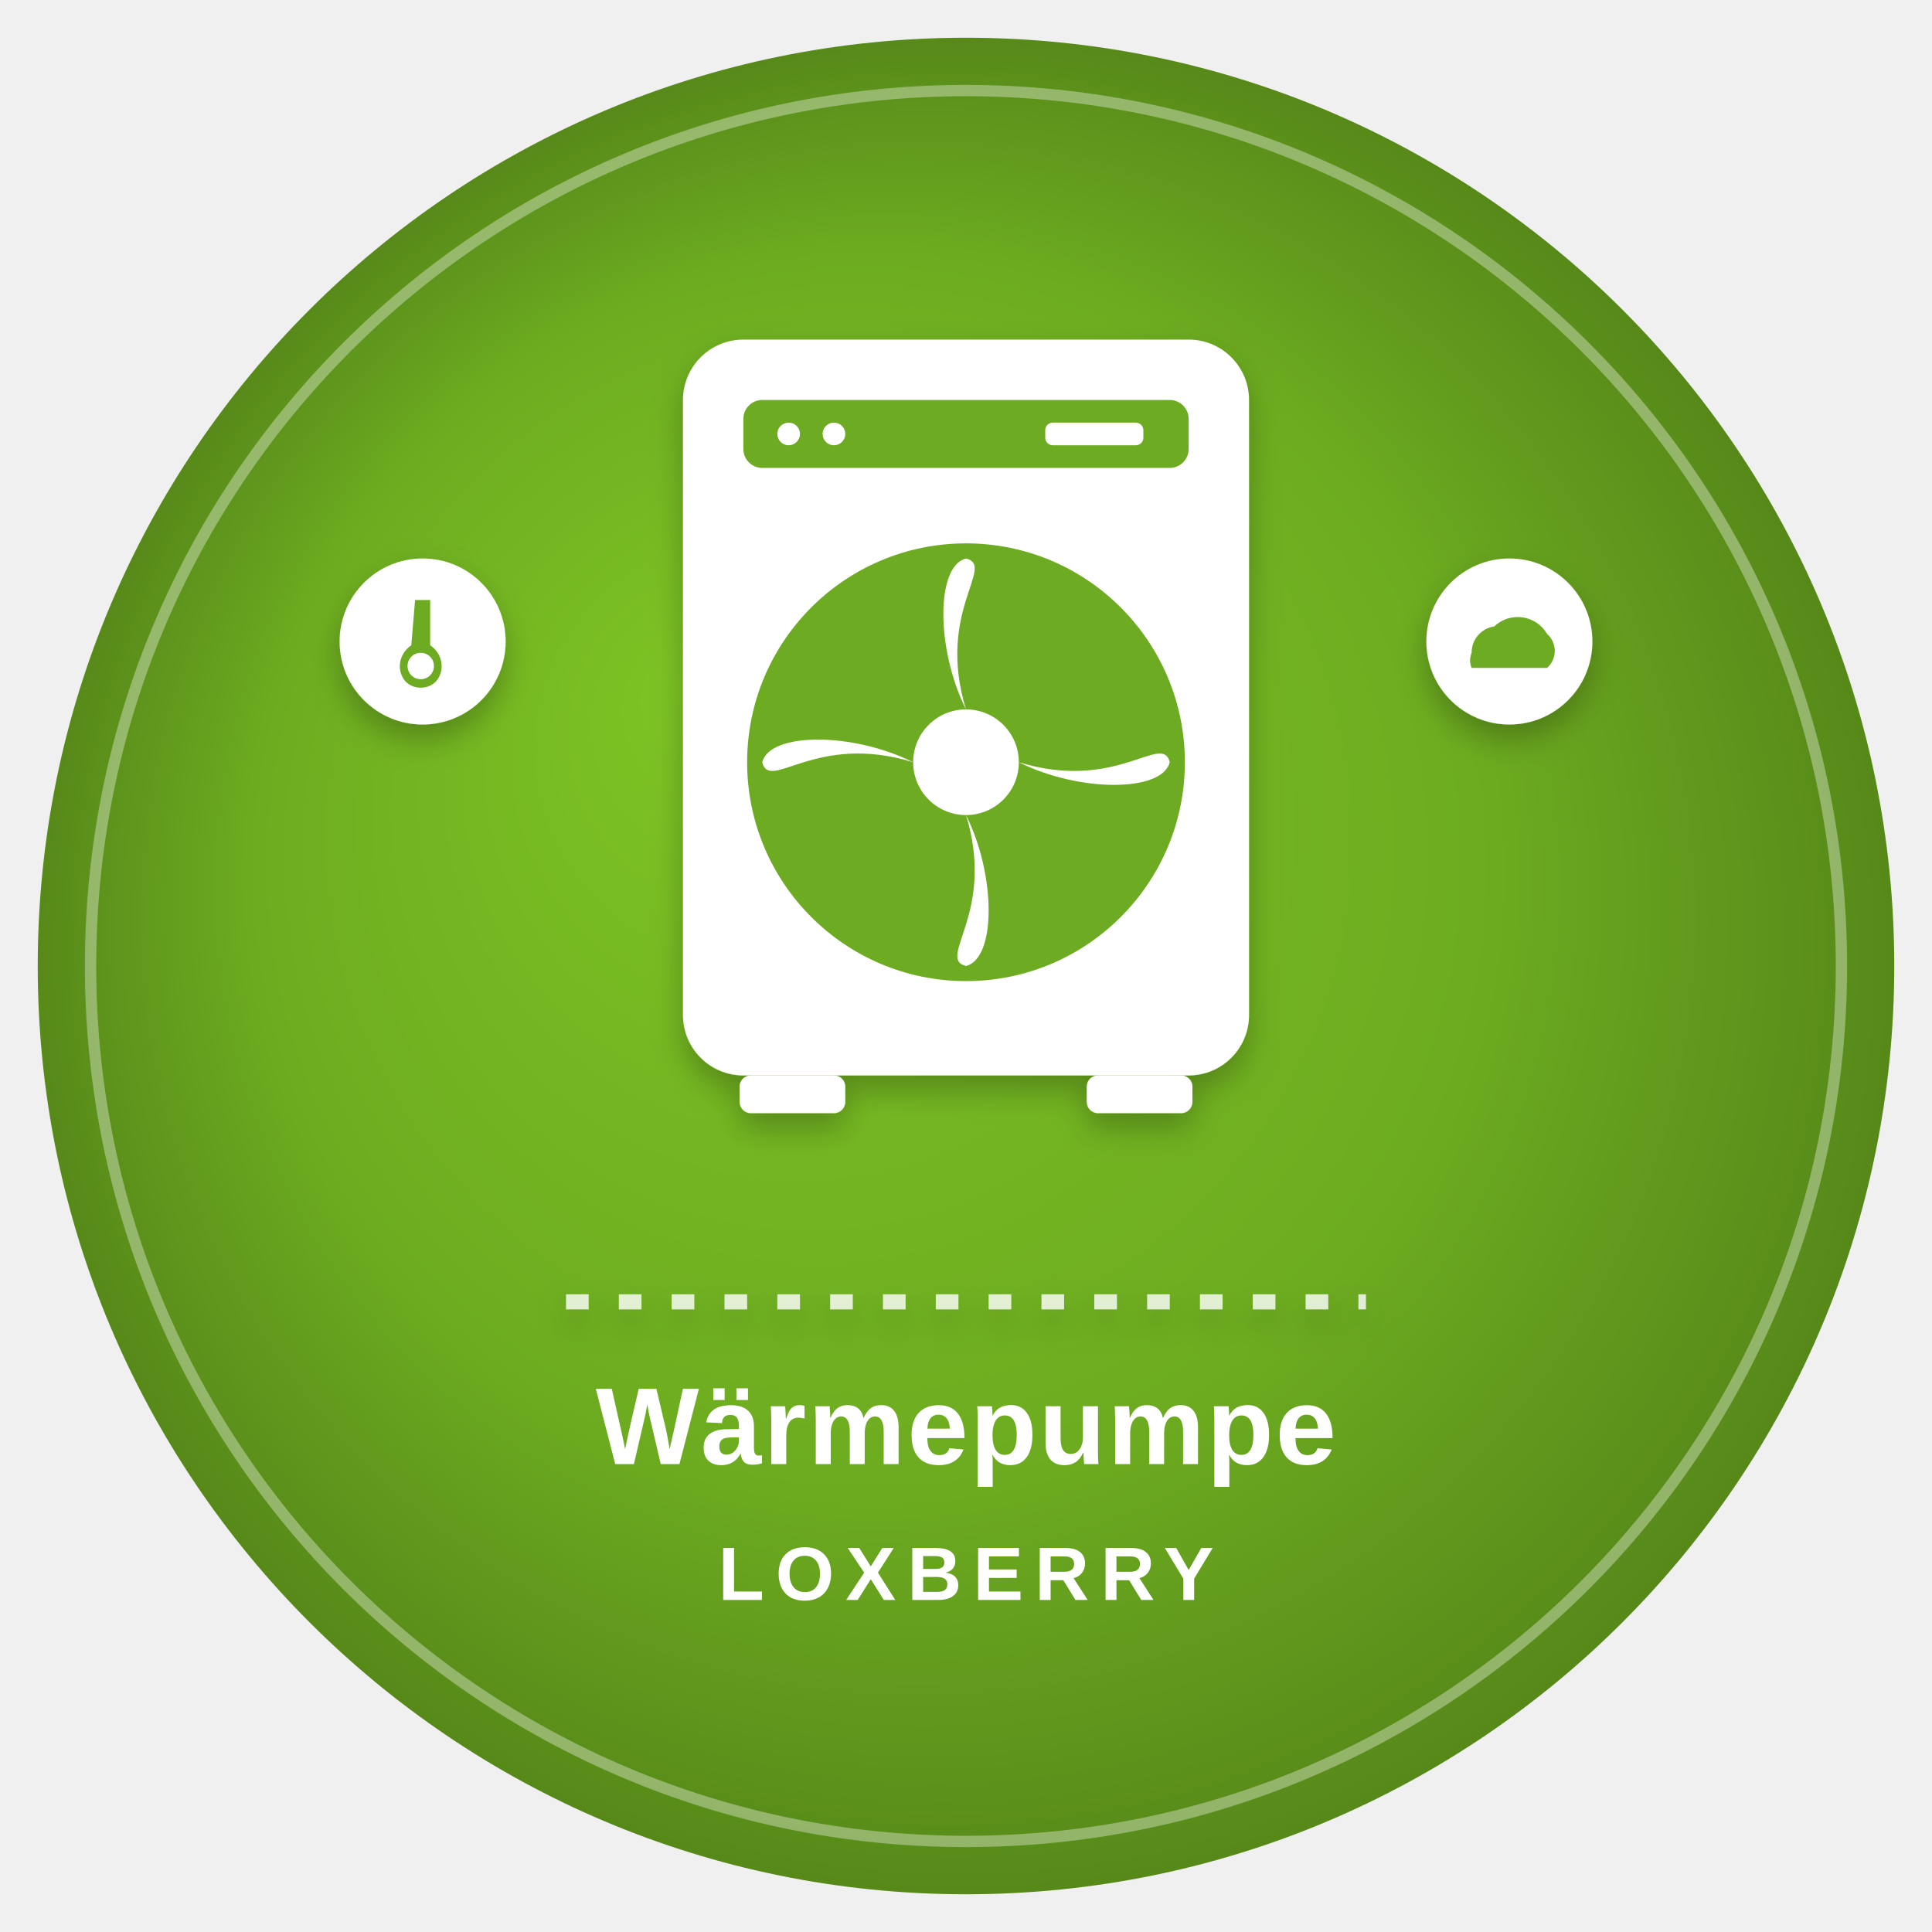
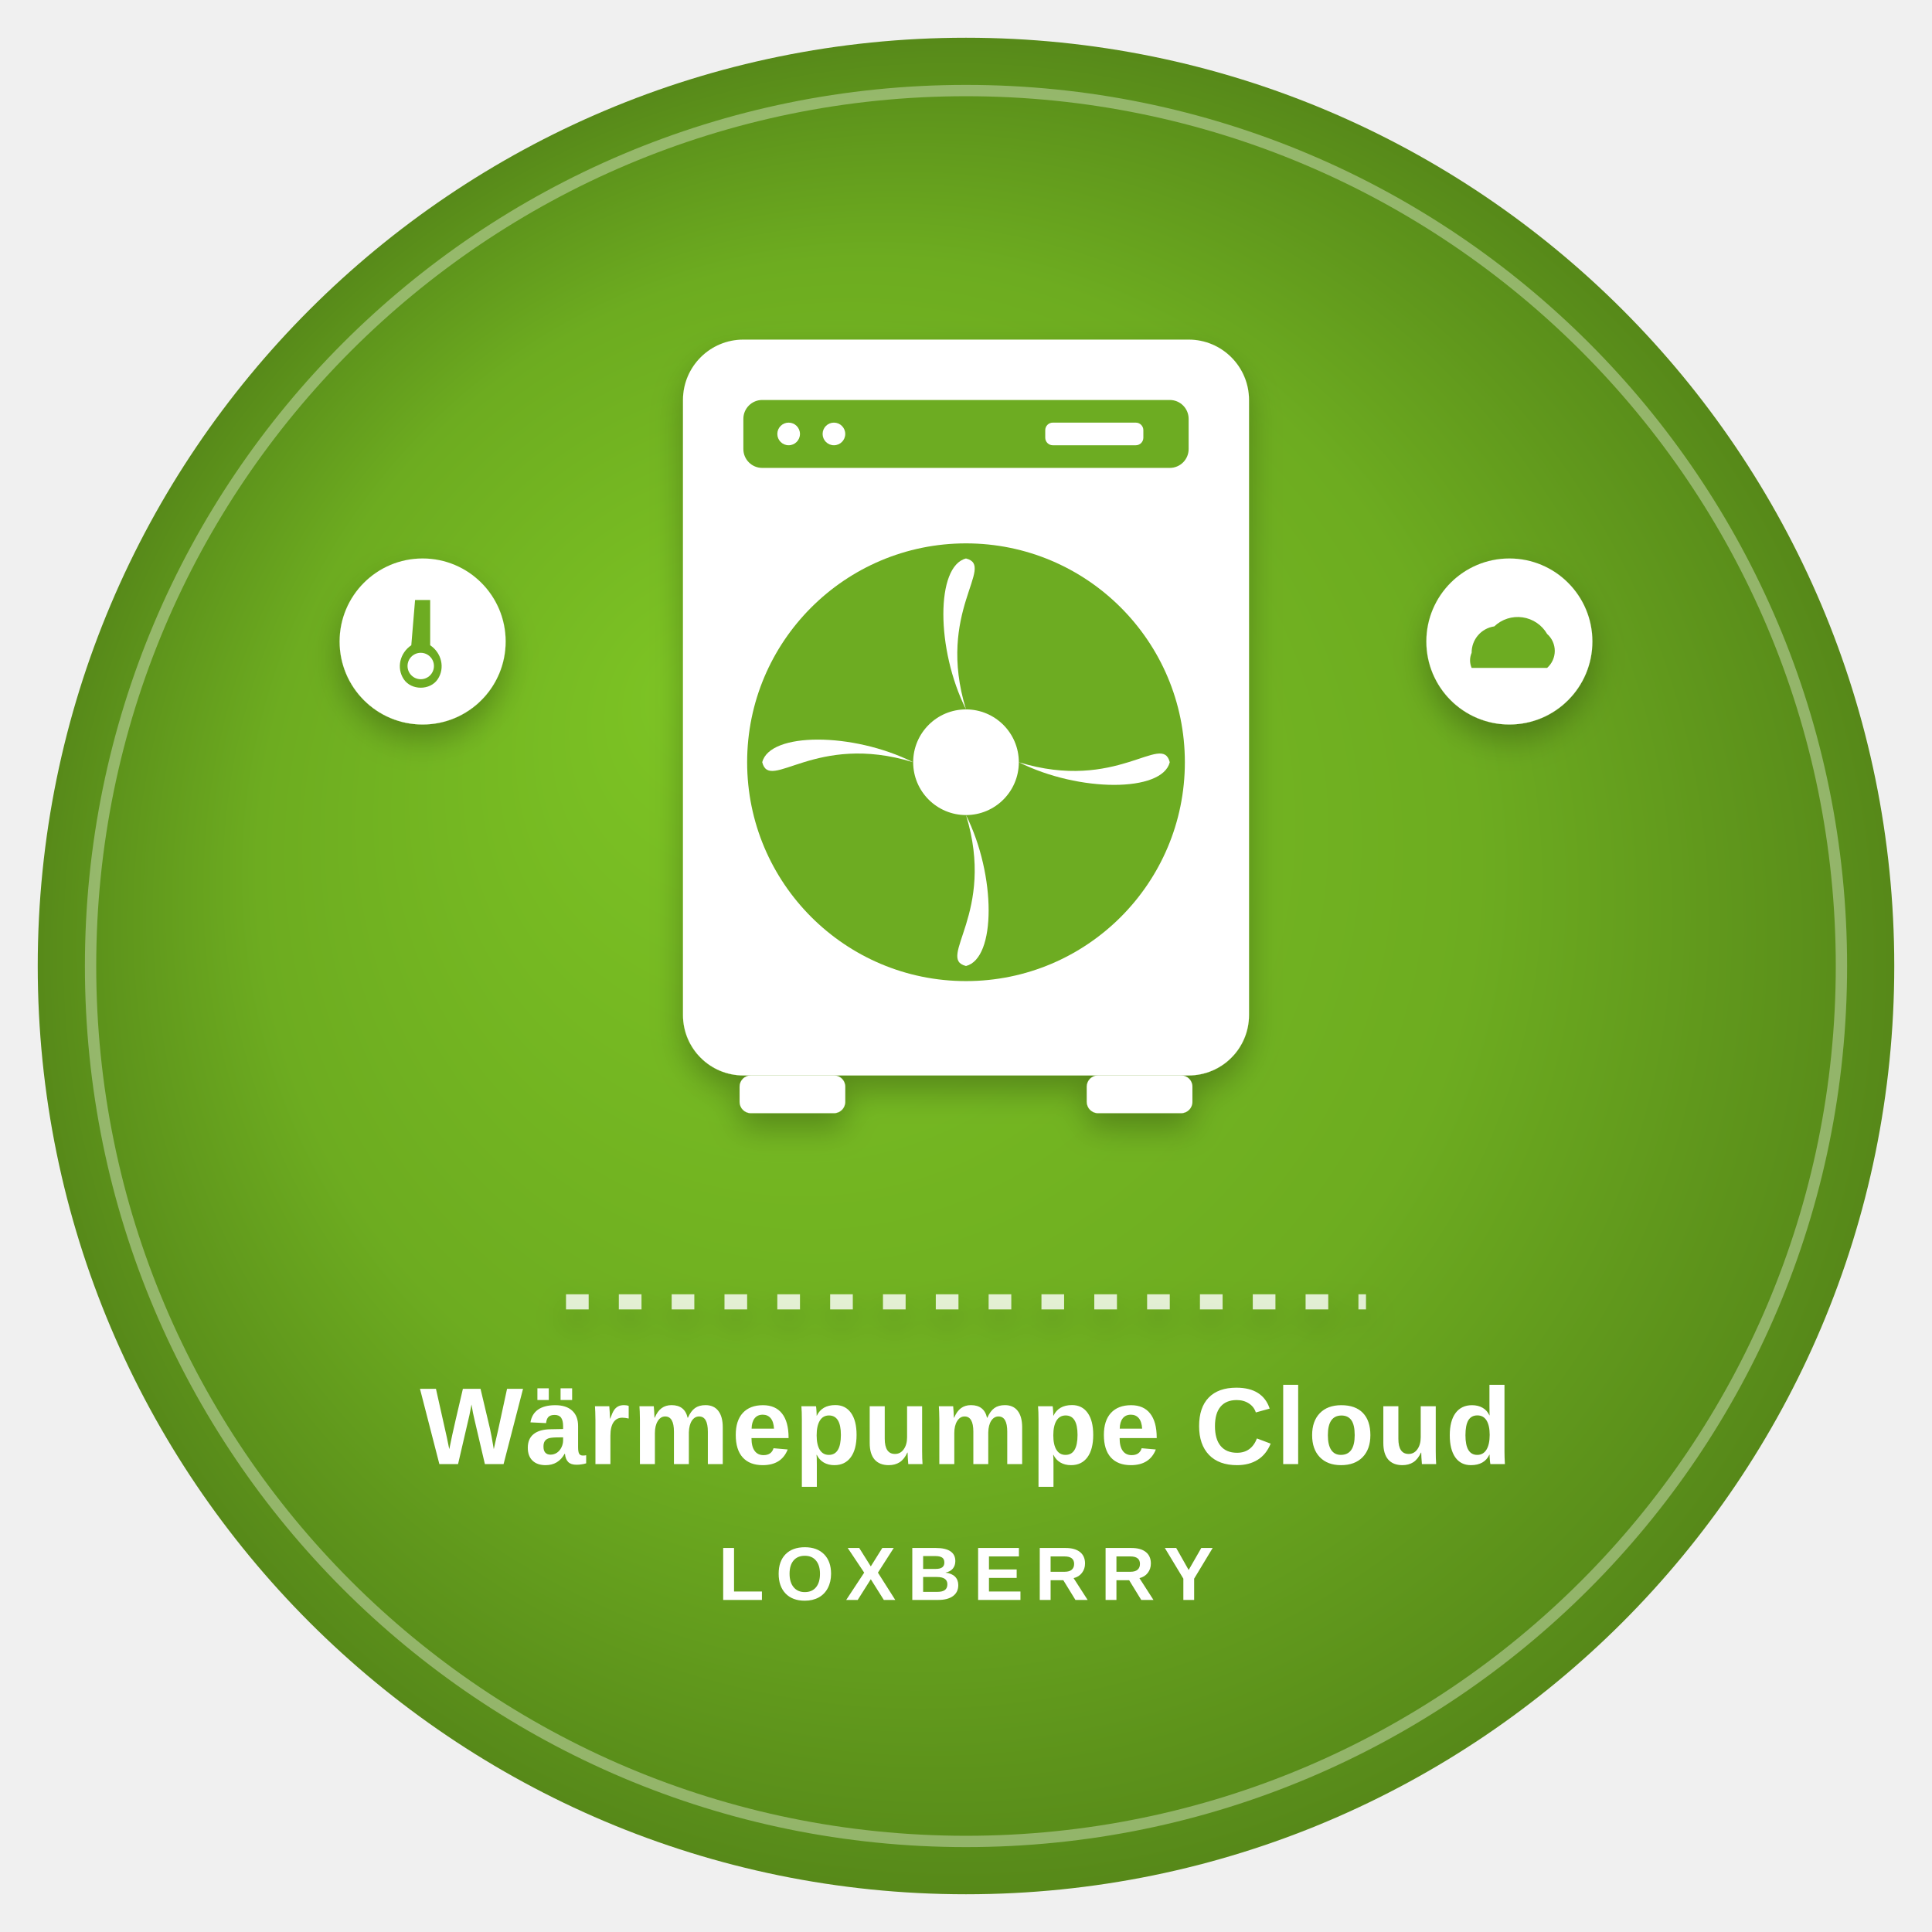
<svg xmlns="http://www.w3.org/2000/svg" width="512" height="512" viewBox="0 0 512 512" version="1.1">
  <defs>
    <radialGradient id="bg-grad" cx="50%" cy="50%" r="50%" fx="35%" fy="35%">
      <stop offset="0%" stop-color="#7dc424" />
      <stop offset="65%" stop-color="#6dac20" />
      <stop offset="100%" stop-color="#568819" />
    </radialGradient>
    <filter id="shadow" x="-10%" y="-10%" width="120%" height="120%">
      <feDropShadow dx="0" dy="4" stdDeviation="4" flood-color="#000000" flood-opacity="0.25" />
    </filter>
  </defs>
  <circle cx="256" cy="256" r="246" fill="url(#bg-grad)" />
  <circle cx="256" cy="256" r="232" fill="none" stroke="#ffffff" stroke-opacity="0.35" stroke-width="3" />
  <g filter="url(#shadow)" fill="#ffffff">
    <rect x="181" y="90" width="150" height="195" rx="16" fill="#ffffff" />
    <rect x="197" y="106" width="118" height="18" rx="5" fill="#6dac20" />
    <circle cx="209" cy="115" r="3" fill="#ffffff" />
    <circle cx="221" cy="115" r="3" fill="#ffffff" />
    <rect x="277" y="112" width="26" height="6" rx="2" fill="#ffffff" />
    <circle cx="256" cy="202" r="58" fill="#6dac20" />
    <circle cx="256" cy="202" r="14" fill="#ffffff" />
    <path d="M 256 188 C 248 162 264 150 256 148 C 248 150 248 172 256 188 Z" fill="#ffffff" />
    <path d="M 256 216 C 264 242 248 254 256 256 C 264 254 264 232 256 216 Z" fill="#ffffff" />
    <path d="M 242 202 C 216 194 204 210 202 202 C 204 194 226 194 242 202 Z" fill="#ffffff" />
    <path d="M 270 202 C 296 210 308 194 310 202 C 308 210 286 210 270 202 Z" fill="#ffffff" />
    <rect x="196" y="285" width="28" height="10" rx="3" fill="#ffffff" />
    <rect x="288" y="285" width="28" height="10" rx="3" fill="#ffffff" />
    <g transform="translate(112, 170)">
      <circle cx="0" cy="0" r="22" fill="#ffffff" />
      <path d="M -2 -11 L 2 -11 L 2 1 C 5 3 6 7 4 10 C 2 13 -3 13 -5 10 C -7 7 -6 3 -3 1 Z" fill="#6dac20" />
      <circle cx="-0.5" cy="6.5" r="3.5" fill="#ffffff" />
    </g>
    <g transform="translate(400, 170)">
      <circle cx="0" cy="0" r="22" fill="#ffffff" />
      <path d="M -10 3 A 7 7 0 0 1 -4 -4 A 9 9 0 0 1 10 -2 A 6 6 0 0 1 10 7 L -10 7 A 5 5 0 0 1 -10 3 Z" fill="#6dac20" />
    </g>
    <path d="M 150 345 L 362 345" stroke="#ffffff" stroke-width="4" stroke-dasharray="6 8" opacity="0.8" />
  </g>
-   <text x="256" y="388" text-anchor="middle" fill="#ffffff" font-family="Arial, sans-serif" font-weight="900" font-size="29" letter-spacing="0.5">Wärmepumpe</text>
+   <text x="256" y="388" text-anchor="middle" fill="#ffffff" font-family="Arial, sans-serif" font-weight="900" font-size="29" letter-spacing="0.5">Wärmepumpe Cloud</text>
  <text x="256" y="424" text-anchor="middle" fill="#ffffff" font-family="Arial, sans-serif" font-weight="bold" font-size="20" letter-spacing="3">LOXBERRY</text>
</svg>
